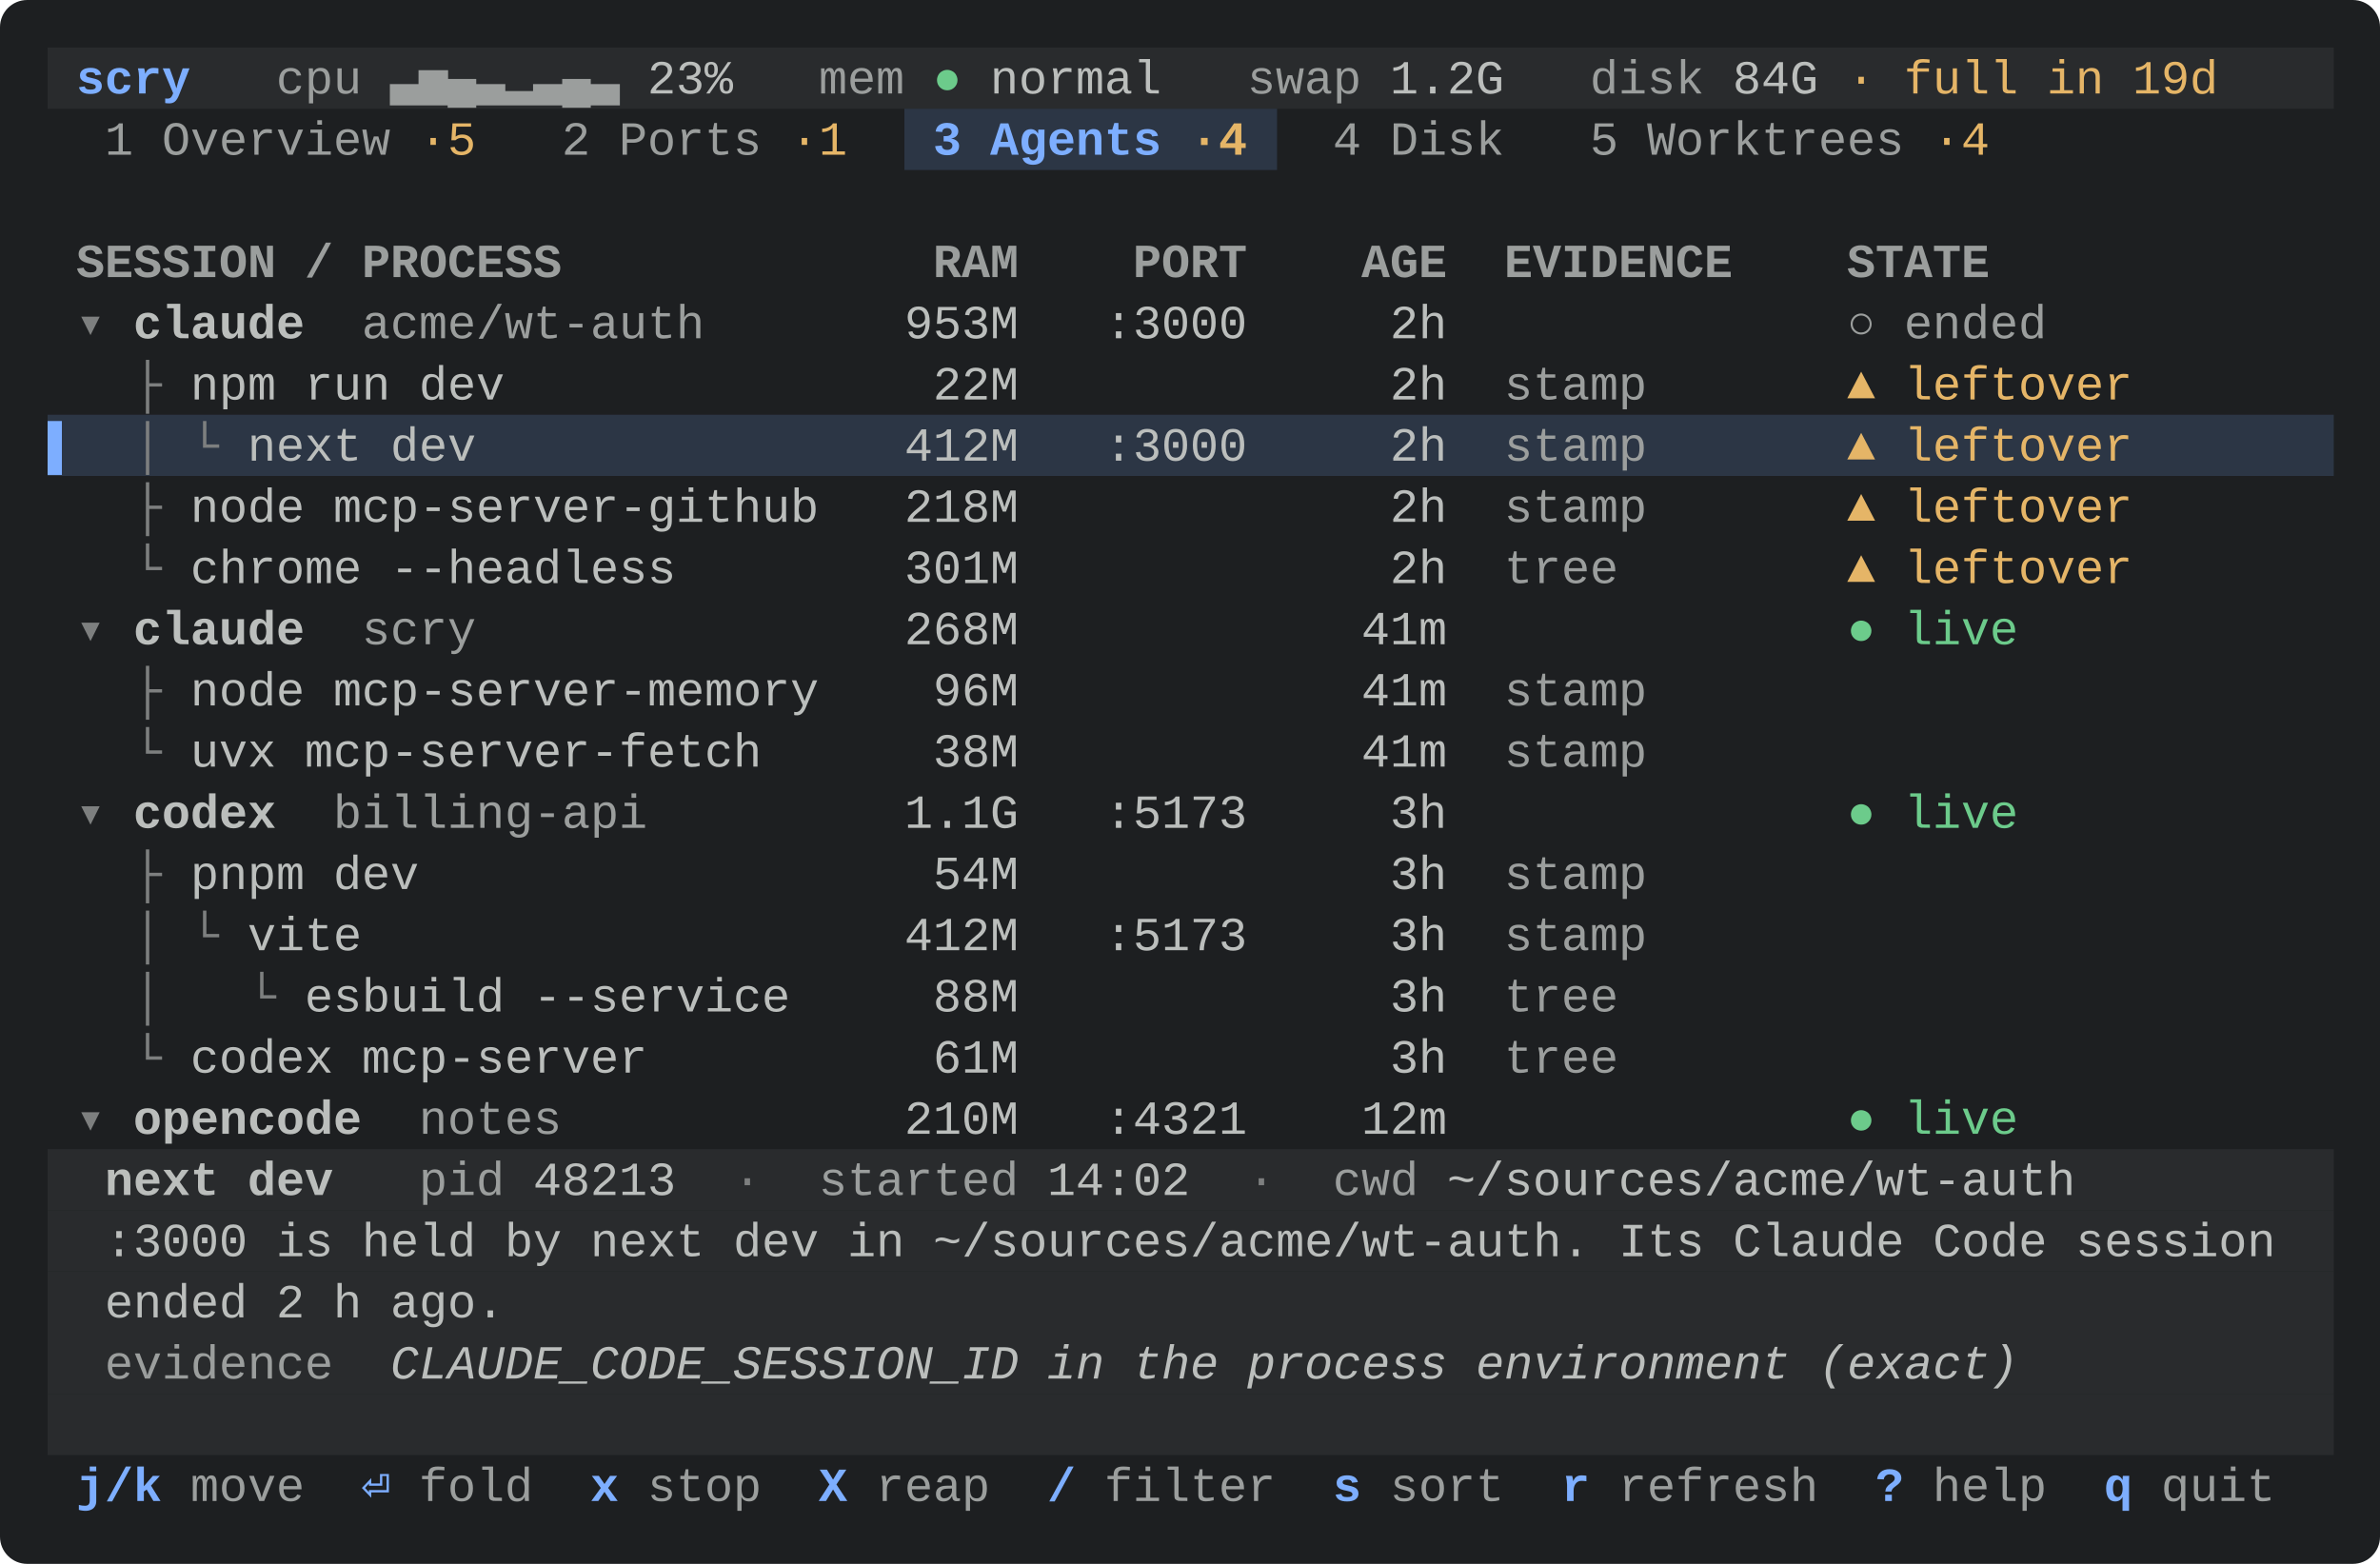
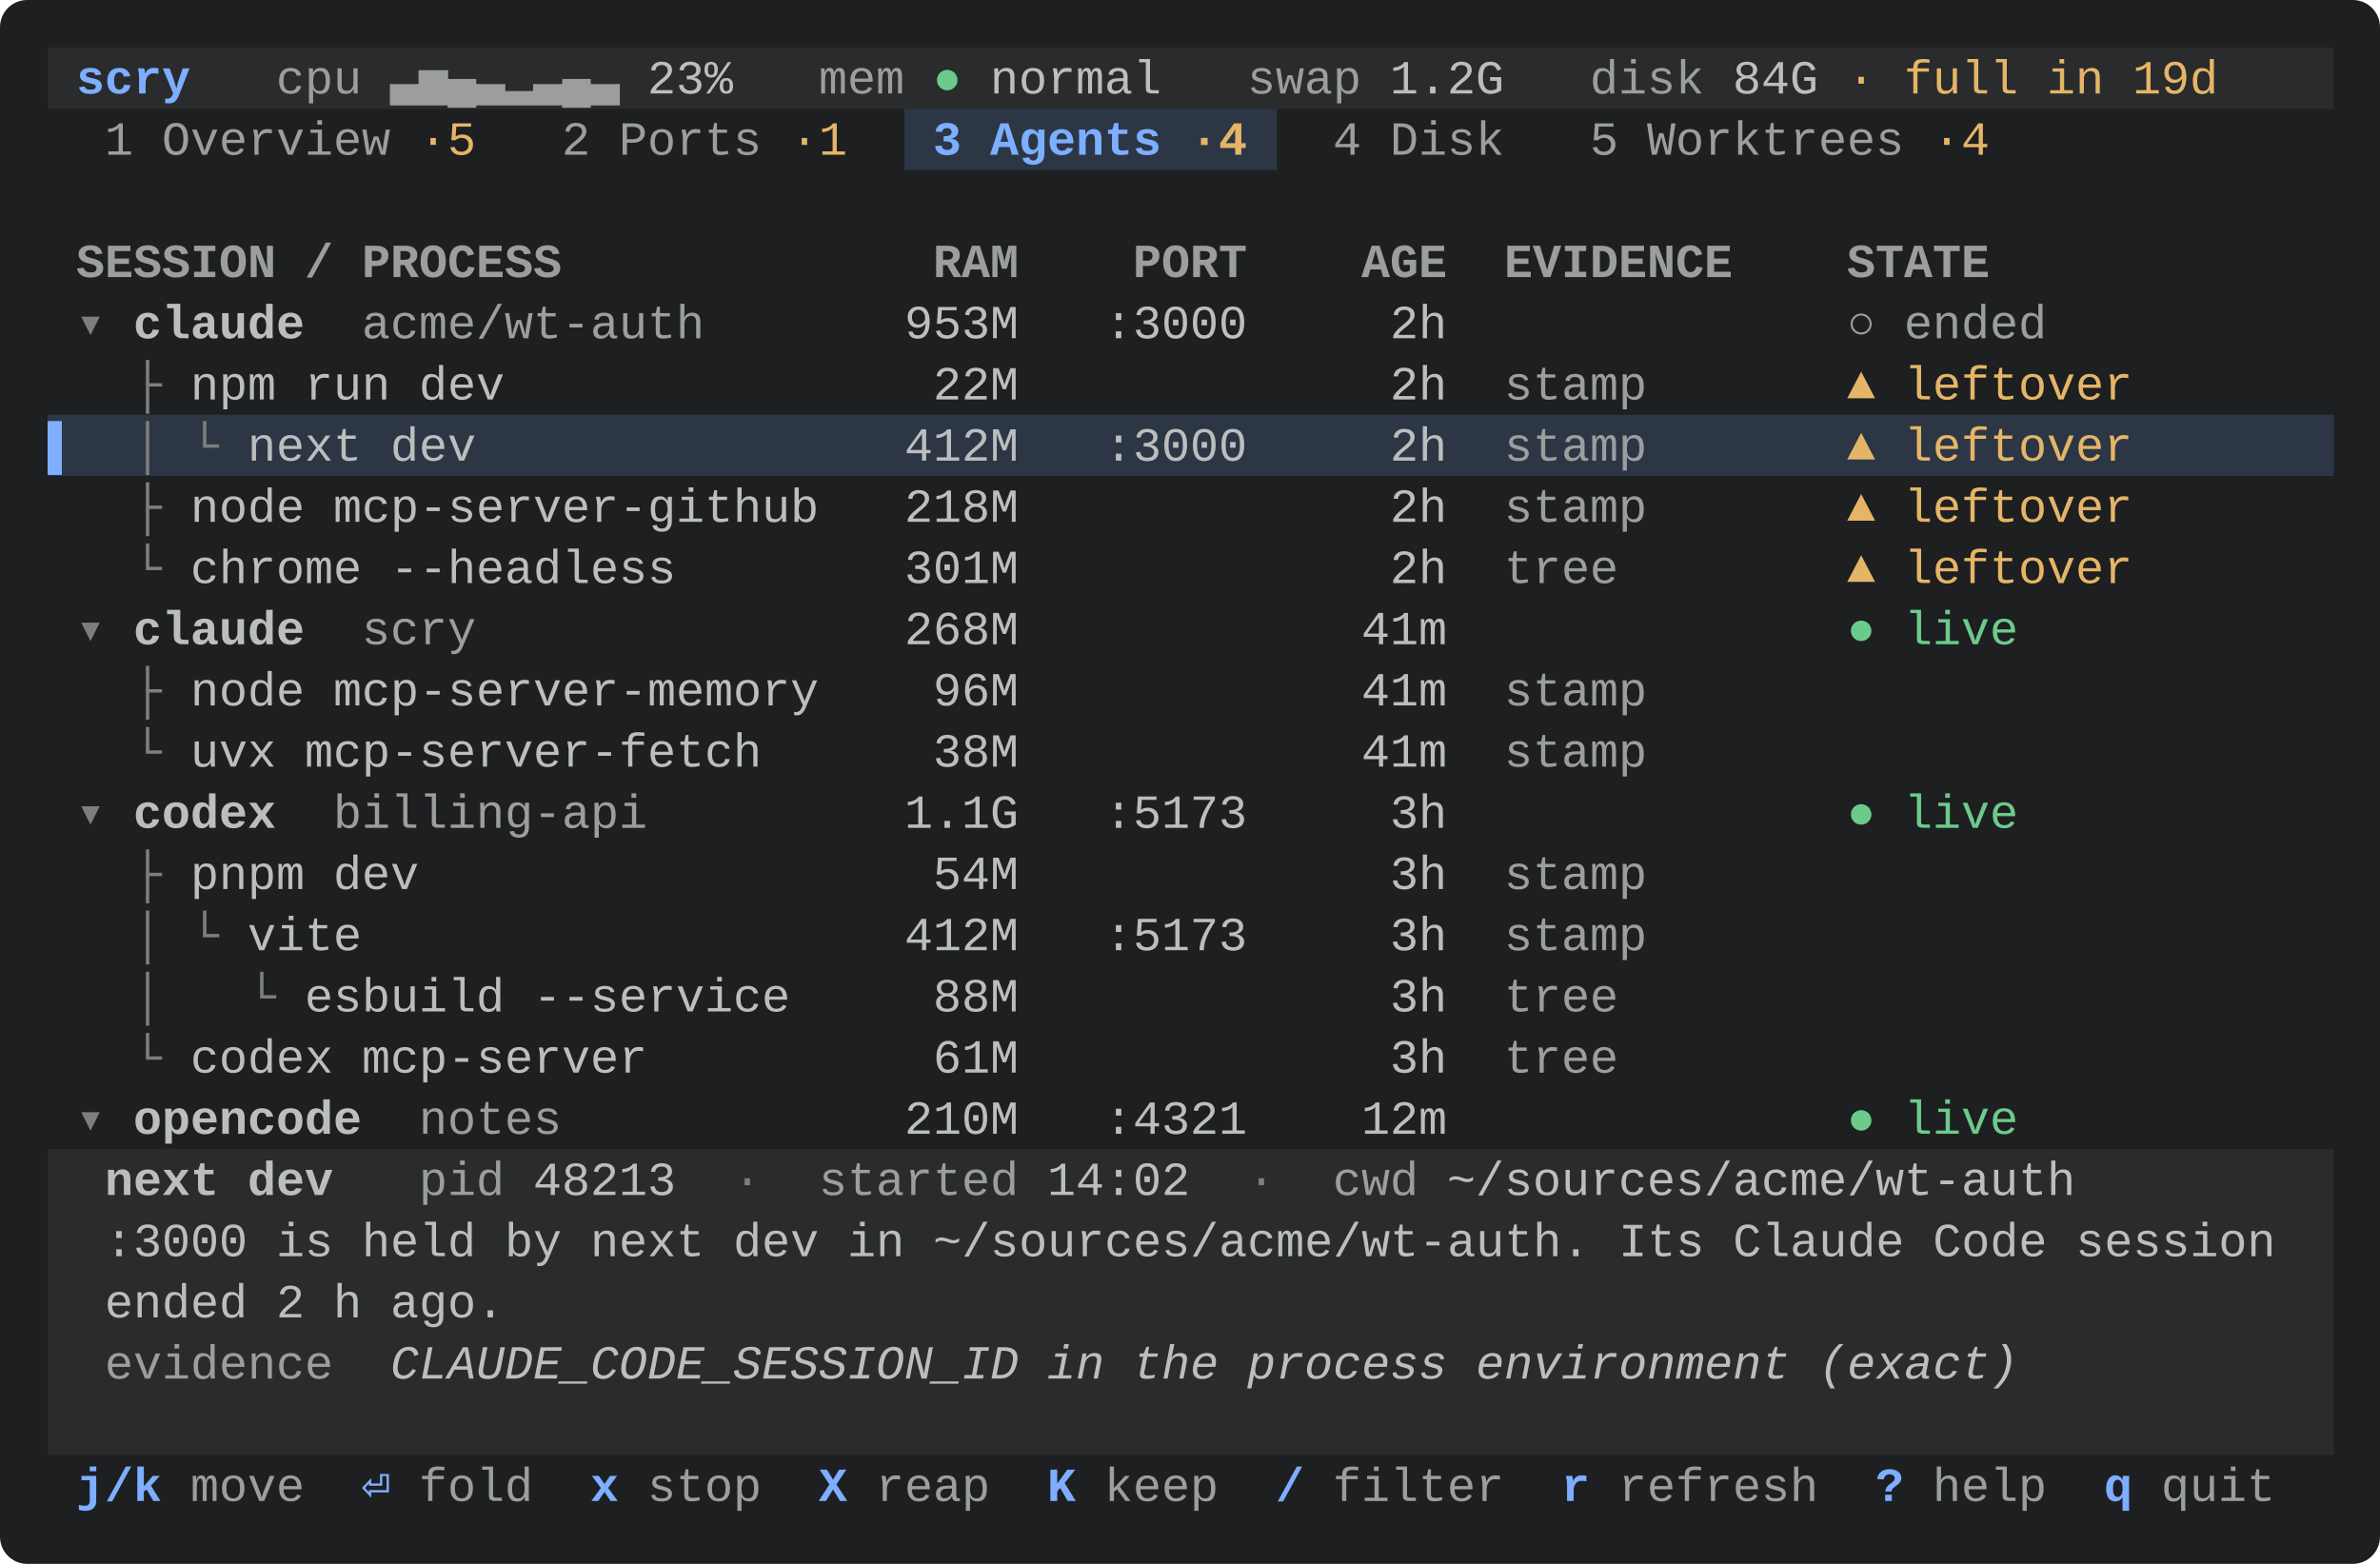
<svg xmlns="http://www.w3.org/2000/svg" width="700" height="460" viewBox="0 0 700 460">
  <style>text{font-family:ui-monospace,SFMono-Regular,"SF Mono",Menlo,Consolas,"Liberation Mono","DejaVu Sans Mono",monospace;font-size:14px;white-space:pre}</style>
  <rect width="700" height="460" rx="8" fill="#1d1f21" />
  <g transform="translate(14 14)">
    <rect x="0.0" y="0" width="672.4" height="18" fill="#292b2d" />
    <text x="8.4" y="13.5" fill="#7daeff" textLength="33.6" lengthAdjust="spacingAndGlyphs" xml:space="preserve" font-weight="700">scry</text>
    <text x="67.2" y="13.5" fill="#9b9e9d" textLength="100.8" lengthAdjust="spacingAndGlyphs" xml:space="preserve">cpu ▃▅▄▃▂▃▄▃</text>
    <text x="176.4" y="13.5" fill="#bbbebc" textLength="25.2" lengthAdjust="spacingAndGlyphs" xml:space="preserve">23%</text>
    <text x="226.8" y="13.5" fill="#9b9e9d" textLength="25.2" lengthAdjust="spacingAndGlyphs" xml:space="preserve">mem</text>
    <text x="260.4" y="13.5" fill="#6ccb8b" textLength="8.4" lengthAdjust="spacingAndGlyphs" xml:space="preserve">●</text>
    <text x="277.2" y="13.5" fill="#bbbebc" textLength="50.4" lengthAdjust="spacingAndGlyphs" xml:space="preserve">normal</text>
    <text x="352.8" y="13.5" fill="#9b9e9d" textLength="33.6" lengthAdjust="spacingAndGlyphs" xml:space="preserve">swap</text>
    <text x="394.8" y="13.5" fill="#bbbebc" textLength="33.6" lengthAdjust="spacingAndGlyphs" xml:space="preserve">1.2G</text>
    <text x="453.6" y="13.5" fill="#9b9e9d" textLength="33.6" lengthAdjust="spacingAndGlyphs" xml:space="preserve">disk</text>
    <text x="495.6" y="13.5" fill="#bbbebc" textLength="25.2" lengthAdjust="spacingAndGlyphs" xml:space="preserve">84G</text>
    <text x="529.2" y="13.5" fill="#e5b567" textLength="109.2" lengthAdjust="spacingAndGlyphs" xml:space="preserve">· full in 19d</text>
    <rect x="252.0" y="18" width="109.6" height="18" fill="#2c3645" />
    <text x="16.8" y="31.5" fill="#9b9e9d" textLength="84.0" lengthAdjust="spacingAndGlyphs" xml:space="preserve">1 Overview</text>
    <text x="109.2" y="31.5" fill="#e5b567" textLength="16.8" lengthAdjust="spacingAndGlyphs" xml:space="preserve">·5</text>
    <text x="151.2" y="31.5" fill="#9b9e9d" textLength="58.8" lengthAdjust="spacingAndGlyphs" xml:space="preserve">2 Ports</text>
    <text x="218.4" y="31.5" fill="#e5b567" textLength="16.8" lengthAdjust="spacingAndGlyphs" xml:space="preserve">·1</text>
    <text x="260.4" y="31.5" fill="#7daeff" textLength="67.2" lengthAdjust="spacingAndGlyphs" xml:space="preserve" font-weight="700">3 Agents</text>
    <text x="336.0" y="31.5" fill="#e5b567" textLength="16.8" lengthAdjust="spacingAndGlyphs" xml:space="preserve" font-weight="700">·4</text>
    <text x="378.0" y="31.5" fill="#9b9e9d" textLength="50.4" lengthAdjust="spacingAndGlyphs" xml:space="preserve">4 Disk</text>
    <text x="453.6" y="31.5" fill="#9b9e9d" textLength="92.4" lengthAdjust="spacingAndGlyphs" xml:space="preserve">5 Worktrees</text>
    <text x="554.4" y="31.5" fill="#e5b567" textLength="16.8" lengthAdjust="spacingAndGlyphs" xml:space="preserve">·4</text>
    <text x="8.4" y="67.5" fill="#9b9e9d" textLength="142.8" lengthAdjust="spacingAndGlyphs" xml:space="preserve" font-weight="700">SESSION / PROCESS</text>
    <text x="260.4" y="67.5" fill="#9b9e9d" textLength="25.2" lengthAdjust="spacingAndGlyphs" xml:space="preserve" font-weight="700">RAM</text>
    <text x="319.2" y="67.5" fill="#9b9e9d" textLength="33.6" lengthAdjust="spacingAndGlyphs" xml:space="preserve" font-weight="700">PORT</text>
    <text x="386.4" y="67.5" fill="#9b9e9d" textLength="25.2" lengthAdjust="spacingAndGlyphs" xml:space="preserve" font-weight="700">AGE</text>
    <text x="428.4" y="67.5" fill="#9b9e9d" textLength="67.2" lengthAdjust="spacingAndGlyphs" xml:space="preserve" font-weight="700">EVIDENCE</text>
    <text x="529.2" y="67.5" fill="#9b9e9d" textLength="42.0" lengthAdjust="spacingAndGlyphs" xml:space="preserve" font-weight="700">STATE</text>
    <text x="8.4" y="85.5" fill="#7d7f7f" textLength="8.4" lengthAdjust="spacingAndGlyphs" xml:space="preserve">▾</text>
    <text x="25.2" y="85.5" fill="#bbbebc" textLength="50.4" lengthAdjust="spacingAndGlyphs" xml:space="preserve" font-weight="700">claude</text>
    <text x="92.4" y="85.5" fill="#9b9e9d" textLength="100.8" lengthAdjust="spacingAndGlyphs" xml:space="preserve">acme/wt-auth</text>
    <text x="252.0" y="85.5" fill="#bbbebc" textLength="33.6" lengthAdjust="spacingAndGlyphs" xml:space="preserve">953M</text>
    <text x="310.8" y="85.5" fill="#bbbebc" textLength="42.0" lengthAdjust="spacingAndGlyphs" xml:space="preserve">:3000</text>
    <text x="394.8" y="85.5" fill="#bbbebc" textLength="16.8" lengthAdjust="spacingAndGlyphs" xml:space="preserve">2h</text>
    <text x="529.2" y="85.5" fill="#9b9e9d" textLength="58.8" lengthAdjust="spacingAndGlyphs" xml:space="preserve">○ ended</text>
    <text x="25.2" y="103.5" fill="#7d7f7f" textLength="8.4" lengthAdjust="spacingAndGlyphs" xml:space="preserve">├</text>
    <text x="42.0" y="103.5" fill="#bbbebc" textLength="92.4" lengthAdjust="spacingAndGlyphs" xml:space="preserve">npm run dev</text>
    <text x="260.4" y="103.5" fill="#bbbebc" textLength="25.2" lengthAdjust="spacingAndGlyphs" xml:space="preserve">22M</text>
    <text x="394.8" y="103.5" fill="#bbbebc" textLength="16.8" lengthAdjust="spacingAndGlyphs" xml:space="preserve">2h</text>
    <text x="428.4" y="103.5" fill="#9b9e9d" textLength="42.0" lengthAdjust="spacingAndGlyphs" xml:space="preserve">stamp</text>
    <text x="529.2" y="103.5" fill="#e5b567" textLength="84.0" lengthAdjust="spacingAndGlyphs" xml:space="preserve">▲ leftover</text>
    <rect x="0.0" y="108" width="672.4" height="18" fill="#2c3645" />
    <text x="0.0" y="121.5" fill="#7daeff" textLength="8.4" lengthAdjust="spacingAndGlyphs" xml:space="preserve">▌</text>
    <text x="25.2" y="121.5" fill="#7d7f7f" textLength="25.2" lengthAdjust="spacingAndGlyphs" xml:space="preserve">│ └</text>
    <text x="58.8" y="121.5" fill="#bbbebc" textLength="67.2" lengthAdjust="spacingAndGlyphs" xml:space="preserve">next dev</text>
    <text x="252.0" y="121.5" fill="#bbbebc" textLength="33.6" lengthAdjust="spacingAndGlyphs" xml:space="preserve">412M</text>
    <text x="310.8" y="121.5" fill="#bbbebc" textLength="42.0" lengthAdjust="spacingAndGlyphs" xml:space="preserve">:3000</text>
    <text x="394.8" y="121.5" fill="#bbbebc" textLength="16.8" lengthAdjust="spacingAndGlyphs" xml:space="preserve">2h</text>
    <text x="428.4" y="121.5" fill="#9b9e9d" textLength="42.0" lengthAdjust="spacingAndGlyphs" xml:space="preserve">stamp</text>
    <text x="529.2" y="121.5" fill="#e5b567" textLength="84.0" lengthAdjust="spacingAndGlyphs" xml:space="preserve">▲ leftover</text>
    <text x="25.2" y="139.5" fill="#7d7f7f" textLength="8.4" lengthAdjust="spacingAndGlyphs" xml:space="preserve">├</text>
    <text x="42.0" y="139.5" fill="#bbbebc" textLength="184.8" lengthAdjust="spacingAndGlyphs" xml:space="preserve">node mcp-server-github</text>
    <text x="252.0" y="139.5" fill="#bbbebc" textLength="33.6" lengthAdjust="spacingAndGlyphs" xml:space="preserve">218M</text>
    <text x="394.8" y="139.5" fill="#bbbebc" textLength="16.8" lengthAdjust="spacingAndGlyphs" xml:space="preserve">2h</text>
    <text x="428.4" y="139.5" fill="#9b9e9d" textLength="42.0" lengthAdjust="spacingAndGlyphs" xml:space="preserve">stamp</text>
    <text x="529.2" y="139.5" fill="#e5b567" textLength="84.0" lengthAdjust="spacingAndGlyphs" xml:space="preserve">▲ leftover</text>
    <text x="25.2" y="157.5" fill="#7d7f7f" textLength="8.4" lengthAdjust="spacingAndGlyphs" xml:space="preserve">└</text>
    <text x="42.0" y="157.5" fill="#bbbebc" textLength="142.8" lengthAdjust="spacingAndGlyphs" xml:space="preserve">chrome --headless</text>
    <text x="252.0" y="157.5" fill="#bbbebc" textLength="33.6" lengthAdjust="spacingAndGlyphs" xml:space="preserve">301M</text>
    <text x="394.8" y="157.5" fill="#bbbebc" textLength="16.8" lengthAdjust="spacingAndGlyphs" xml:space="preserve">2h</text>
    <text x="428.4" y="157.5" fill="#9b9e9d" textLength="33.6" lengthAdjust="spacingAndGlyphs" xml:space="preserve">tree</text>
    <text x="529.2" y="157.5" fill="#e5b567" textLength="84.0" lengthAdjust="spacingAndGlyphs" xml:space="preserve">▲ leftover</text>
    <text x="8.4" y="175.5" fill="#7d7f7f" textLength="8.4" lengthAdjust="spacingAndGlyphs" xml:space="preserve">▾</text>
    <text x="25.2" y="175.5" fill="#bbbebc" textLength="50.4" lengthAdjust="spacingAndGlyphs" xml:space="preserve" font-weight="700">claude</text>
    <text x="92.4" y="175.5" fill="#9b9e9d" textLength="33.6" lengthAdjust="spacingAndGlyphs" xml:space="preserve">scry</text>
    <text x="252.0" y="175.5" fill="#bbbebc" textLength="33.6" lengthAdjust="spacingAndGlyphs" xml:space="preserve">268M</text>
    <text x="386.4" y="175.5" fill="#bbbebc" textLength="25.2" lengthAdjust="spacingAndGlyphs" xml:space="preserve">41m</text>
    <text x="529.2" y="175.5" fill="#6ccb8b" textLength="50.4" lengthAdjust="spacingAndGlyphs" xml:space="preserve">● live</text>
    <text x="25.2" y="193.5" fill="#7d7f7f" textLength="8.4" lengthAdjust="spacingAndGlyphs" xml:space="preserve">├</text>
    <text x="42.0" y="193.5" fill="#bbbebc" textLength="184.8" lengthAdjust="spacingAndGlyphs" xml:space="preserve">node mcp-server-memory</text>
    <text x="260.4" y="193.5" fill="#bbbebc" textLength="25.2" lengthAdjust="spacingAndGlyphs" xml:space="preserve">96M</text>
    <text x="386.4" y="193.5" fill="#bbbebc" textLength="25.2" lengthAdjust="spacingAndGlyphs" xml:space="preserve">41m</text>
    <text x="428.4" y="193.5" fill="#9b9e9d" textLength="42.0" lengthAdjust="spacingAndGlyphs" xml:space="preserve">stamp</text>
    <text x="25.2" y="211.5" fill="#7d7f7f" textLength="8.4" lengthAdjust="spacingAndGlyphs" xml:space="preserve">└</text>
    <text x="42.0" y="211.5" fill="#bbbebc" textLength="168.0" lengthAdjust="spacingAndGlyphs" xml:space="preserve">uvx mcp-server-fetch</text>
    <text x="260.4" y="211.5" fill="#bbbebc" textLength="25.2" lengthAdjust="spacingAndGlyphs" xml:space="preserve">38M</text>
    <text x="386.4" y="211.5" fill="#bbbebc" textLength="25.2" lengthAdjust="spacingAndGlyphs" xml:space="preserve">41m</text>
    <text x="428.4" y="211.5" fill="#9b9e9d" textLength="42.0" lengthAdjust="spacingAndGlyphs" xml:space="preserve">stamp</text>
    <text x="8.4" y="229.5" fill="#7d7f7f" textLength="8.4" lengthAdjust="spacingAndGlyphs" xml:space="preserve">▾</text>
    <text x="25.2" y="229.5" fill="#bbbebc" textLength="42.0" lengthAdjust="spacingAndGlyphs" xml:space="preserve" font-weight="700">codex</text>
    <text x="84.0" y="229.5" fill="#9b9e9d" textLength="92.4" lengthAdjust="spacingAndGlyphs" xml:space="preserve">billing-api</text>
    <text x="252.0" y="229.5" fill="#bbbebc" textLength="33.6" lengthAdjust="spacingAndGlyphs" xml:space="preserve">1.1G</text>
    <text x="310.8" y="229.5" fill="#bbbebc" textLength="42.0" lengthAdjust="spacingAndGlyphs" xml:space="preserve">:5173</text>
    <text x="394.8" y="229.5" fill="#bbbebc" textLength="16.8" lengthAdjust="spacingAndGlyphs" xml:space="preserve">3h</text>
    <text x="529.2" y="229.5" fill="#6ccb8b" textLength="50.4" lengthAdjust="spacingAndGlyphs" xml:space="preserve">● live</text>
    <text x="25.2" y="247.5" fill="#7d7f7f" textLength="8.4" lengthAdjust="spacingAndGlyphs" xml:space="preserve">├</text>
    <text x="42.0" y="247.5" fill="#bbbebc" textLength="67.2" lengthAdjust="spacingAndGlyphs" xml:space="preserve">pnpm dev</text>
    <text x="260.4" y="247.5" fill="#bbbebc" textLength="25.2" lengthAdjust="spacingAndGlyphs" xml:space="preserve">54M</text>
    <text x="394.8" y="247.5" fill="#bbbebc" textLength="16.8" lengthAdjust="spacingAndGlyphs" xml:space="preserve">3h</text>
    <text x="428.4" y="247.5" fill="#9b9e9d" textLength="42.0" lengthAdjust="spacingAndGlyphs" xml:space="preserve">stamp</text>
    <text x="25.2" y="265.5" fill="#7d7f7f" textLength="25.2" lengthAdjust="spacingAndGlyphs" xml:space="preserve">│ └</text>
    <text x="58.8" y="265.5" fill="#bbbebc" textLength="33.6" lengthAdjust="spacingAndGlyphs" xml:space="preserve">vite</text>
    <text x="252.0" y="265.5" fill="#bbbebc" textLength="33.6" lengthAdjust="spacingAndGlyphs" xml:space="preserve">412M</text>
    <text x="310.8" y="265.5" fill="#bbbebc" textLength="42.0" lengthAdjust="spacingAndGlyphs" xml:space="preserve">:5173</text>
    <text x="394.8" y="265.5" fill="#bbbebc" textLength="16.8" lengthAdjust="spacingAndGlyphs" xml:space="preserve">3h</text>
    <text x="428.4" y="265.5" fill="#9b9e9d" textLength="42.0" lengthAdjust="spacingAndGlyphs" xml:space="preserve">stamp</text>
    <text x="25.2" y="283.5" fill="#7d7f7f" textLength="8.4" lengthAdjust="spacingAndGlyphs" xml:space="preserve">│</text>
    <text x="58.8" y="283.5" fill="#7d7f7f" textLength="8.4" lengthAdjust="spacingAndGlyphs" xml:space="preserve">└</text>
    <text x="75.6" y="283.5" fill="#bbbebc" textLength="142.8" lengthAdjust="spacingAndGlyphs" xml:space="preserve">esbuild --service</text>
    <text x="260.4" y="283.5" fill="#bbbebc" textLength="25.2" lengthAdjust="spacingAndGlyphs" xml:space="preserve">88M</text>
    <text x="394.8" y="283.5" fill="#bbbebc" textLength="16.8" lengthAdjust="spacingAndGlyphs" xml:space="preserve">3h</text>
    <text x="428.4" y="283.5" fill="#9b9e9d" textLength="33.6" lengthAdjust="spacingAndGlyphs" xml:space="preserve">tree</text>
    <text x="25.2" y="301.5" fill="#7d7f7f" textLength="8.4" lengthAdjust="spacingAndGlyphs" xml:space="preserve">└</text>
    <text x="42.0" y="301.5" fill="#bbbebc" textLength="134.4" lengthAdjust="spacingAndGlyphs" xml:space="preserve">codex mcp-server</text>
    <text x="260.4" y="301.5" fill="#bbbebc" textLength="25.2" lengthAdjust="spacingAndGlyphs" xml:space="preserve">61M</text>
    <text x="394.8" y="301.5" fill="#bbbebc" textLength="16.8" lengthAdjust="spacingAndGlyphs" xml:space="preserve">3h</text>
    <text x="428.4" y="301.5" fill="#9b9e9d" textLength="33.6" lengthAdjust="spacingAndGlyphs" xml:space="preserve">tree</text>
    <text x="8.4" y="319.5" fill="#7d7f7f" textLength="8.4" lengthAdjust="spacingAndGlyphs" xml:space="preserve">▾</text>
    <text x="25.2" y="319.5" fill="#bbbebc" textLength="67.2" lengthAdjust="spacingAndGlyphs" xml:space="preserve" font-weight="700">opencode</text>
    <text x="109.2" y="319.5" fill="#9b9e9d" textLength="42.0" lengthAdjust="spacingAndGlyphs" xml:space="preserve">notes</text>
    <text x="252.0" y="319.5" fill="#bbbebc" textLength="33.6" lengthAdjust="spacingAndGlyphs" xml:space="preserve">210M</text>
    <text x="310.8" y="319.5" fill="#bbbebc" textLength="42.0" lengthAdjust="spacingAndGlyphs" xml:space="preserve">:4321</text>
    <text x="386.4" y="319.5" fill="#bbbebc" textLength="25.2" lengthAdjust="spacingAndGlyphs" xml:space="preserve">12m</text>
    <text x="529.2" y="319.5" fill="#6ccb8b" textLength="50.4" lengthAdjust="spacingAndGlyphs" xml:space="preserve">● live</text>
    <rect x="0.0" y="324" width="672.4" height="18" fill="#292b2d" />
    <text x="16.8" y="337.5" fill="#bbbebc" textLength="67.2" lengthAdjust="spacingAndGlyphs" xml:space="preserve" font-weight="700">next dev</text>
    <text x="109.2" y="337.5" fill="#9b9e9d" textLength="25.2" lengthAdjust="spacingAndGlyphs" xml:space="preserve">pid</text>
    <text x="142.8" y="337.5" fill="#bbbebc" textLength="42.0" lengthAdjust="spacingAndGlyphs" xml:space="preserve">48213</text>
    <text x="201.6" y="337.5" fill="#7d7f7f" textLength="8.4" lengthAdjust="spacingAndGlyphs" xml:space="preserve">·</text>
    <text x="226.8" y="337.5" fill="#9b9e9d" textLength="58.8" lengthAdjust="spacingAndGlyphs" xml:space="preserve">started</text>
    <text x="294.0" y="337.5" fill="#bbbebc" textLength="42.0" lengthAdjust="spacingAndGlyphs" xml:space="preserve">14:02</text>
    <text x="352.8" y="337.5" fill="#7d7f7f" textLength="8.4" lengthAdjust="spacingAndGlyphs" xml:space="preserve">·</text>
    <text x="378.0" y="337.5" fill="#9b9e9d" textLength="25.2" lengthAdjust="spacingAndGlyphs" xml:space="preserve">cwd</text>
    <text x="411.6" y="337.5" fill="#bbbebc" textLength="184.8" lengthAdjust="spacingAndGlyphs" xml:space="preserve">~/sources/acme/wt-auth</text>
    <rect x="0.0" y="342" width="672.4" height="18" fill="#292b2d" />
    <text x="16.8" y="355.5" fill="#bbbebc" textLength="638.4" lengthAdjust="spacingAndGlyphs" xml:space="preserve">:3000 is held by next dev in ~/sources/acme/wt-auth. Its Claude Code session</text>
    <rect x="0.0" y="360" width="672.4" height="18" fill="#292b2d" />
    <text x="16.8" y="373.5" fill="#bbbebc" textLength="117.6" lengthAdjust="spacingAndGlyphs" xml:space="preserve">ended 2 h ago.</text>
    <rect x="0.0" y="378" width="672.4" height="18" fill="#292b2d" />
    <text x="16.8" y="391.5" fill="#9b9e9d" textLength="67.2" lengthAdjust="spacingAndGlyphs" xml:space="preserve">evidence</text>
    <text x="100.8" y="391.5" fill="#bbbebc" textLength="478.8" lengthAdjust="spacingAndGlyphs" xml:space="preserve" font-style="italic">CLAUDE_CODE_SESSION_ID in the process environment (exact)</text>
    <rect x="0.0" y="396" width="672.4" height="18" fill="#292b2d" />
    <text x="8.4" y="427.5" fill="#7daeff" textLength="25.2" lengthAdjust="spacingAndGlyphs" xml:space="preserve" font-weight="700">j/k</text>
    <text x="42.0" y="427.5" fill="#9b9e9d" textLength="33.6" lengthAdjust="spacingAndGlyphs" xml:space="preserve">move</text>
    <text x="92.4" y="427.5" fill="#7daeff" textLength="8.4" lengthAdjust="spacingAndGlyphs" xml:space="preserve" font-weight="700">⏎</text>
    <text x="109.2" y="427.5" fill="#9b9e9d" textLength="33.6" lengthAdjust="spacingAndGlyphs" xml:space="preserve">fold</text>
    <text x="159.6" y="427.5" fill="#7daeff" textLength="8.4" lengthAdjust="spacingAndGlyphs" xml:space="preserve" font-weight="700">x</text>
    <text x="176.4" y="427.5" fill="#9b9e9d" textLength="33.6" lengthAdjust="spacingAndGlyphs" xml:space="preserve">stop</text>
    <text x="226.8" y="427.5" fill="#7daeff" textLength="8.4" lengthAdjust="spacingAndGlyphs" xml:space="preserve" font-weight="700">X</text>
    <text x="243.6" y="427.5" fill="#9b9e9d" textLength="33.6" lengthAdjust="spacingAndGlyphs" xml:space="preserve">reap</text>
-     <text x="294.0" y="427.5" fill="#7daeff" textLength="8.4" lengthAdjust="spacingAndGlyphs" xml:space="preserve" font-weight="700">/</text>
-     <text x="310.8" y="427.5" fill="#9b9e9d" textLength="50.4" lengthAdjust="spacingAndGlyphs" xml:space="preserve">filter</text>
-     <text x="378.0" y="427.5" fill="#7daeff" textLength="8.4" lengthAdjust="spacingAndGlyphs" xml:space="preserve" font-weight="700">s</text>
-     <text x="394.8" y="427.5" fill="#9b9e9d" textLength="33.6" lengthAdjust="spacingAndGlyphs" xml:space="preserve">sort</text>
+     <text x="294.0" y="427.5" fill="#7daeff" textLength="8.4" lengthAdjust="spacingAndGlyphs" xml:space="preserve" font-weight="700">K</text>
+     <text x="310.8" y="427.5" fill="#9b9e9d" textLength="33.6" lengthAdjust="spacingAndGlyphs" xml:space="preserve">keep</text>
+     <text x="361.2" y="427.5" fill="#7daeff" textLength="8.4" lengthAdjust="spacingAndGlyphs" xml:space="preserve" font-weight="700">/</text>
+     <text x="378.0" y="427.5" fill="#9b9e9d" textLength="50.4" lengthAdjust="spacingAndGlyphs" xml:space="preserve">filter</text>
    <text x="445.2" y="427.5" fill="#7daeff" textLength="8.4" lengthAdjust="spacingAndGlyphs" xml:space="preserve" font-weight="700">r</text>
    <text x="462.0" y="427.5" fill="#9b9e9d" textLength="58.8" lengthAdjust="spacingAndGlyphs" xml:space="preserve">refresh</text>
    <text x="537.6" y="427.5" fill="#7daeff" textLength="8.4" lengthAdjust="spacingAndGlyphs" xml:space="preserve" font-weight="700">?</text>
    <text x="554.4" y="427.5" fill="#9b9e9d" textLength="33.6" lengthAdjust="spacingAndGlyphs" xml:space="preserve">help</text>
    <text x="604.8" y="427.5" fill="#7daeff" textLength="8.4" lengthAdjust="spacingAndGlyphs" xml:space="preserve" font-weight="700">q</text>
    <text x="621.6" y="427.5" fill="#9b9e9d" textLength="33.6" lengthAdjust="spacingAndGlyphs" xml:space="preserve">quit</text>
  </g>
</svg>
